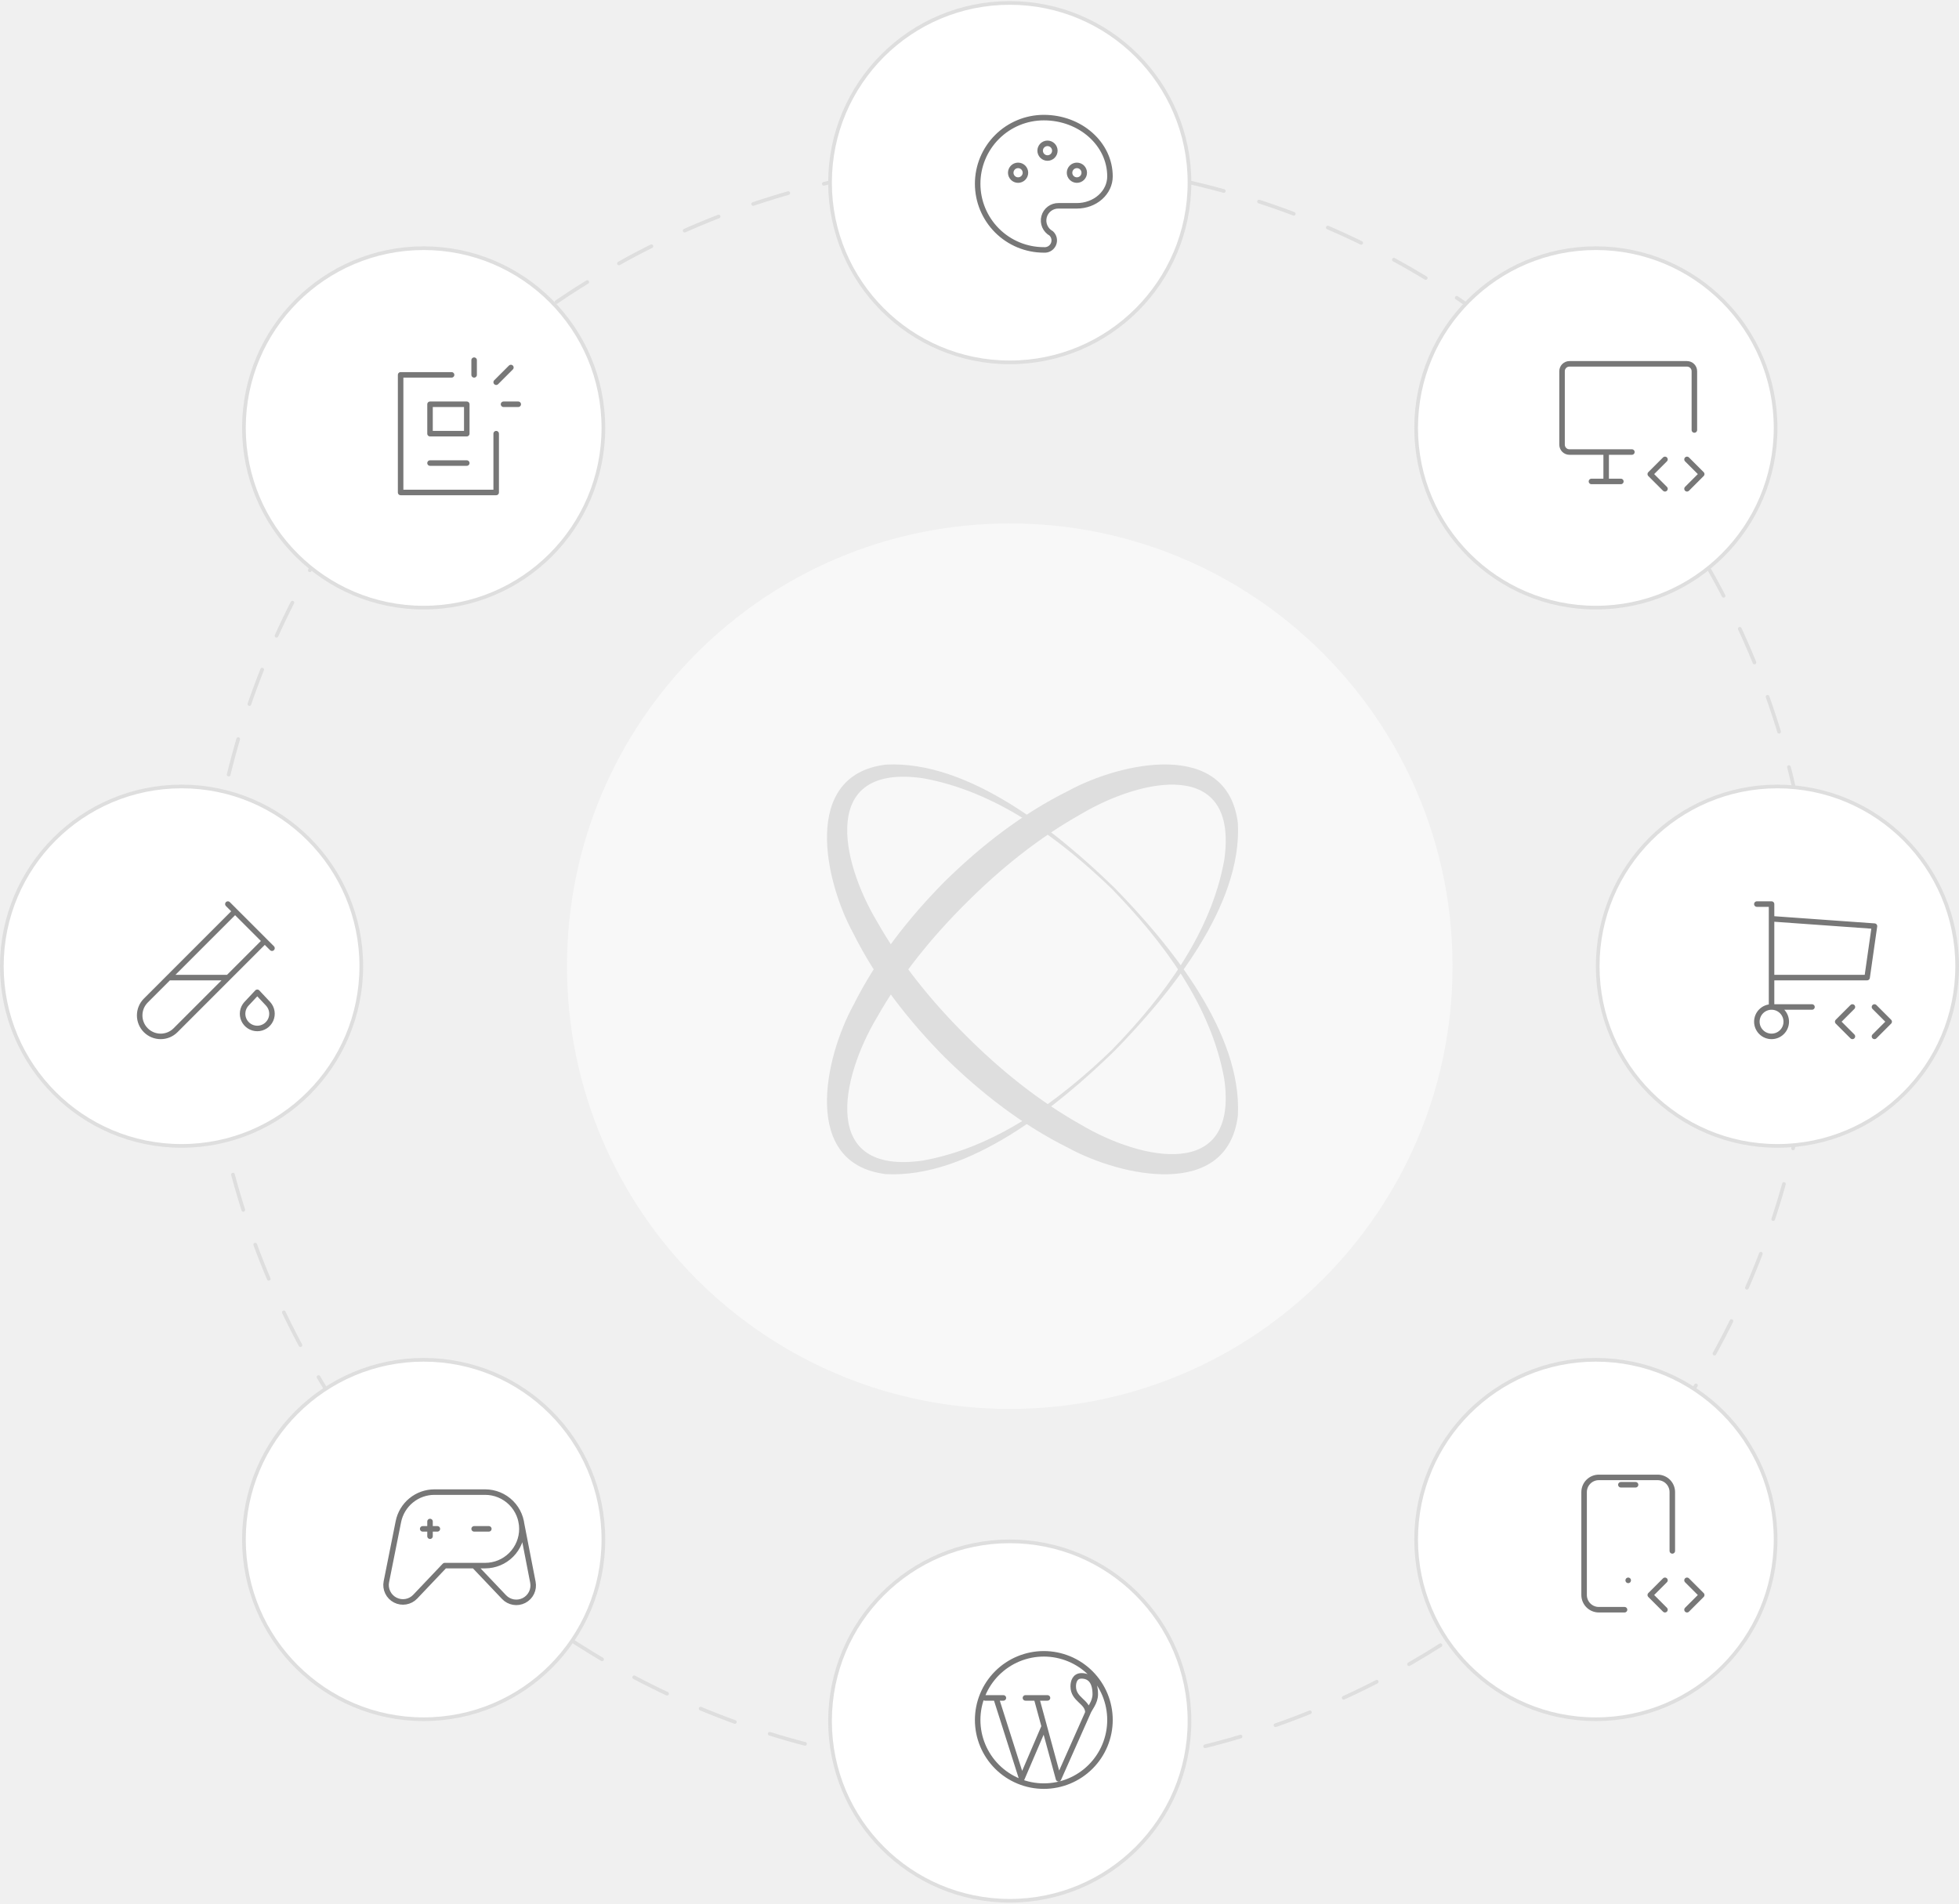
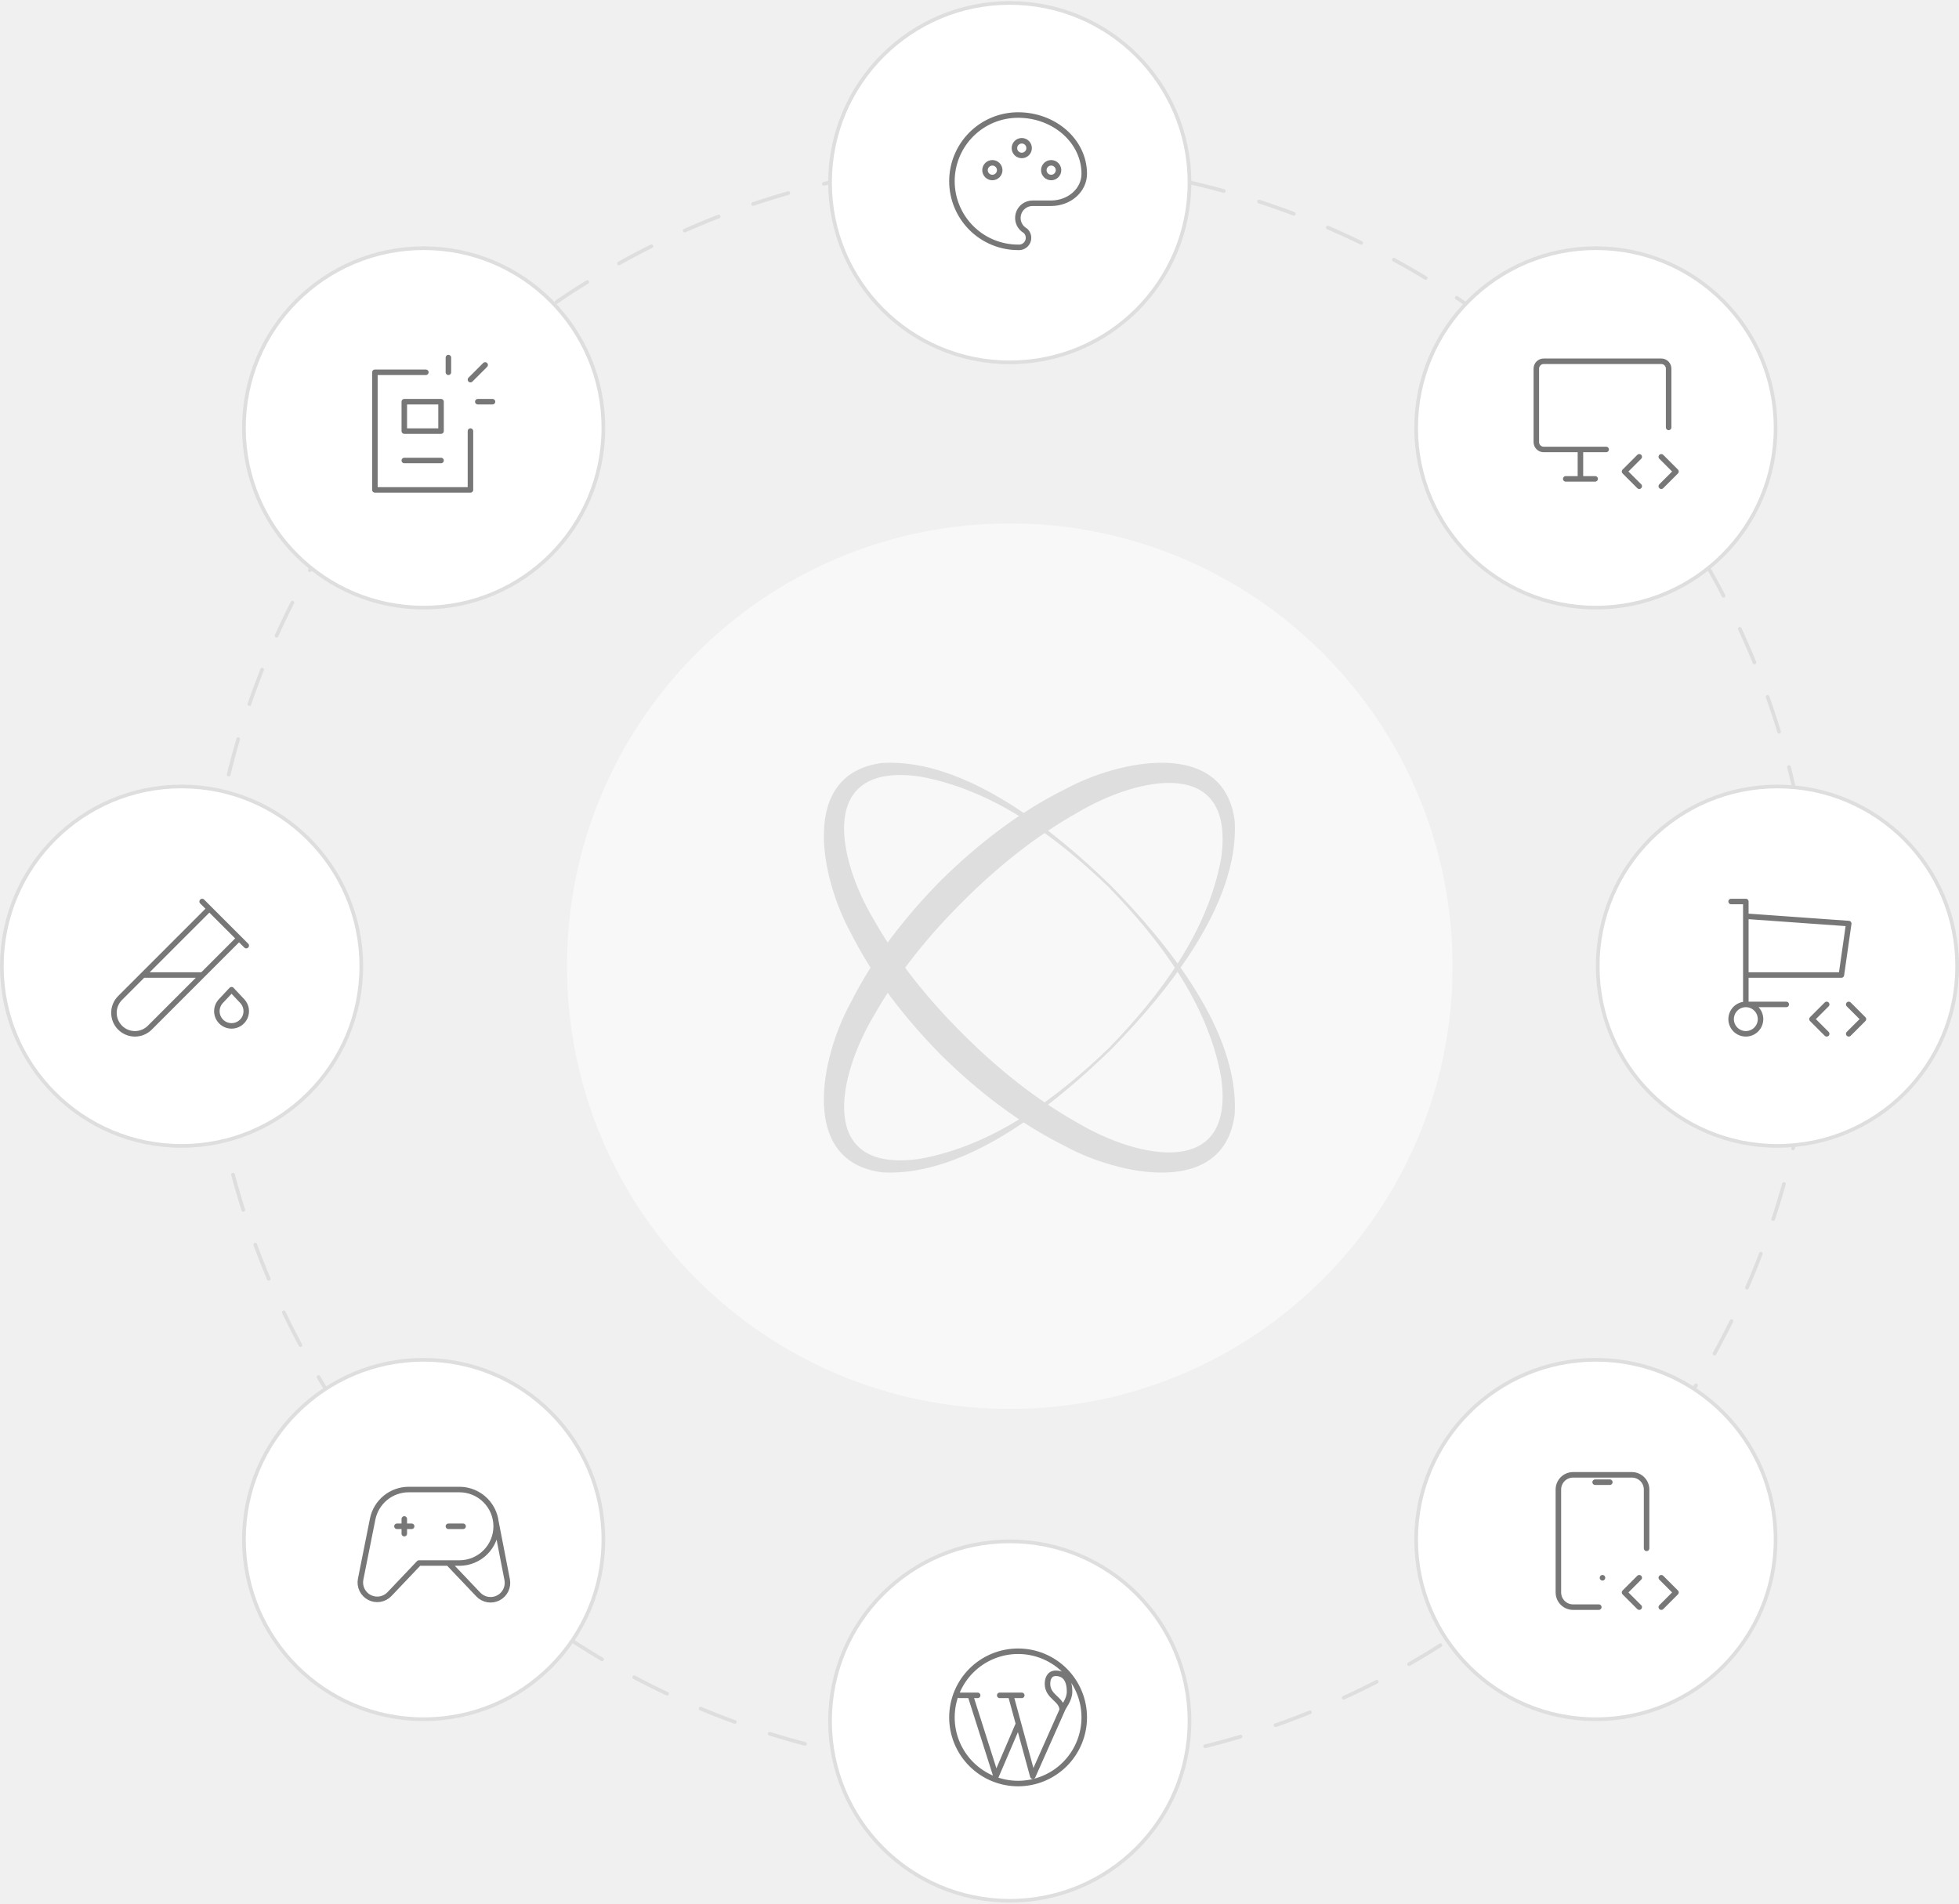
<svg xmlns="http://www.w3.org/2000/svg" width="533" height="518" viewBox="0 0 533 518" fill="none">
  <circle cx="274.733" cy="262.9" r="120.467" fill="#F8F8F8" />
  <circle cx="274.733" cy="262.9" r="218.767" stroke="#DEDEDE" stroke-linecap="round" stroke-dasharray="10 10" />
  <circle cx="483.6" cy="262.9" r="48.9" fill="white" stroke="#DEDEDE" />
  <circle cx="274.733" cy="468.3" r="48.9" fill="white" stroke="#DEDEDE" />
  <circle cx="49.4" cy="262.9" r="48.9" fill="white" stroke="#DEDEDE" />
  <circle cx="274.733" cy="49.7" r="48.9" fill="white" stroke="#DEDEDE" />
  <circle cx="434.2" cy="116.433" r="48.9" fill="white" stroke="#DEDEDE" />
  <circle cx="115.267" cy="116.433" r="48.9" fill="white" stroke="#DEDEDE" />
  <circle cx="115.267" cy="418.9" r="48.9" fill="white" stroke="#DEDEDE" />
  <circle cx="434.2" cy="418.9" r="48.9" fill="white" stroke="#DEDEDE" />
-   <path d="M303.206 241.547C318.248 256.916 338.015 280.973 336.795 303.591C333.916 326.577 304.953 320.13 290.696 312.357C278.051 306.078 266.919 297.39 256.984 287.631C247.207 277.716 238.493 266.619 232.188 254.016C224.404 239.819 217.93 210.911 240.98 208.055C263.626 206.817 287.818 226.569 303.206 241.547ZM302.702 242.049C288.333 228.186 271.107 215.361 251.127 211.758C223.004 207.721 228.749 234.242 238.572 250.67C245.034 262.124 253.49 272.519 262.831 281.809C272.149 291.133 282.565 299.553 294.056 306C310.475 315.758 337.142 321.558 333.076 293.486C329.459 273.567 316.601 256.392 302.691 242.06L302.702 242.049Z" fill="#DEDEDE" />
-   <path d="M303.206 285.981C287.795 300.981 263.67 320.688 240.979 319.473C217.93 316.606 224.392 287.721 232.187 273.512C238.493 260.898 247.206 249.801 256.984 239.897C266.918 230.138 278.051 221.45 290.696 215.171C304.942 207.409 333.927 200.951 336.794 223.937C338.037 246.522 318.225 270.634 303.206 285.981ZM302.702 285.479C316.601 271.159 329.47 253.972 333.087 234.053C337.13 206.015 310.531 211.747 294.067 221.54C282.576 227.986 272.16 236.406 262.842 245.73C253.501 255.02 245.045 265.404 238.583 276.869C228.794 293.241 222.981 319.83 251.138 315.781C271.118 312.179 288.344 299.353 302.713 285.49L302.702 285.479Z" fill="#DEDEDE" />
-   <path d="M284 68C279.226 68 274.648 66.104 271.272 62.728C267.896 59.352 266 54.774 266 50C266 45.226 267.896 40.648 271.272 37.272C274.648 33.896 279.226 32 284 32C293.94 32 302 39.164 302 48C302 50.12 301.052 52.156 299.364 53.656C297.676 55.156 295.386 56 293 56H288C287.108 55.986 286.236 56.27 285.524 56.808C284.812 57.346 284.301 58.107 284.071 58.969C283.841 59.831 283.906 60.745 284.255 61.566C284.605 62.388 285.219 63.068 286 63.5C286.399 63.868 286.673 64.353 286.783 64.885C286.893 65.417 286.833 65.97 286.613 66.467C286.392 66.963 286.021 67.378 285.553 67.653C285.084 67.928 284.541 68.049 284 68Z" stroke="#777777" stroke-width="1.5" stroke-linecap="round" stroke-linejoin="round" />
-   <path d="M275 47C275 47.53 275.211 48.039 275.586 48.414C275.961 48.789 276.47 49 277 49C277.53 49 278.039 48.789 278.414 48.414C278.789 48.039 279 47.53 279 47C279 46.47 278.789 45.961 278.414 45.586C278.039 45.211 277.53 45 277 45C276.47 45 275.961 45.211 275.586 45.586C275.211 45.961 275 46.47 275 47Z" stroke="#777777" stroke-width="1.5" stroke-linecap="round" stroke-linejoin="round" />
-   <path d="M283 41C283 41.53 283.211 42.039 283.586 42.414C283.961 42.789 284.47 43 285 43C285.53 43 286.039 42.789 286.414 42.414C286.789 42.039 287 41.53 287 41C287 40.47 286.789 39.961 286.414 39.586C286.039 39.211 285.53 39 285 39C284.47 39 283.961 39.211 283.586 39.586C283.211 39.961 283 40.47 283 41Z" stroke="#777777" stroke-width="1.5" stroke-linecap="round" stroke-linejoin="round" />
-   <path d="M291 47C291 47.53 291.211 48.039 291.586 48.414C291.961 48.789 292.47 49 293 49C293.53 49 294.039 48.789 294.414 48.414C294.789 48.039 295 47.53 295 47C295 46.47 294.789 45.961 294.414 45.586C294.039 45.211 293.53 45 293 45C292.47 45 291.961 45.211 291.586 45.586C291.211 45.961 291 46.47 291 47Z" stroke="#777777" stroke-width="1.5" stroke-linecap="round" stroke-linejoin="round" />
-   <path d="M444 123H427C426.47 123 425.961 122.789 425.586 122.414C425.211 122.039 425 121.53 425 121V101C425 100.47 425.211 99.961 425.586 99.586C425.961 99.211 426.47 99 427 99H459C459.53 99 460.039 99.211 460.414 99.586C460.789 99.961 461 100.47 461 101V117M433 131H441M437 123V131M459 133L463 129L459 125M453 125L449 129L453 133" stroke="#777777" stroke-width="1.5" stroke-linecap="round" stroke-linejoin="round" />
-   <path d="M482 274C483.061 274 484.078 274.421 484.828 275.172C485.579 275.922 486 276.939 486 278C486 279.061 485.579 280.078 484.828 280.828C484.078 281.579 483.061 282 482 282C480.939 282 479.922 281.579 479.172 280.828C478.421 280.078 478 279.061 478 278C478 276.939 478.421 275.922 479.172 275.172C479.922 274.421 480.939 274 482 274ZM482 274H493M482 274V246H478M482 250L510 252L508 266H482M510 282L514 278L510 274M504 274L500 278L504 282" stroke="#777777" stroke-width="1.5" stroke-linecap="round" stroke-linejoin="round" />
-   <path d="M442 438H435C433.939 438 432.922 437.579 432.172 436.828C431.421 436.078 431 435.061 431 434V406C431 404.939 431.421 403.922 432.172 403.172C432.922 402.421 433.939 402 435 402H451C452.061 402 453.078 402.421 453.828 403.172C454.579 403.922 455 404.939 455 406V422M459 438L463 434L459 430M453 430L449 434L453 438M441 404H445M443 430V430.02" stroke="#777777" stroke-width="1.5" stroke-linecap="round" stroke-linejoin="round" />
-   <path d="M122.866 102H109V134H135V118M127 126H117M129 102V98M135 104L139 100M137 110H141M117 118H127V110H117V118Z" stroke="#777777" stroke-width="1.5" stroke-linecap="round" stroke-linejoin="round" />
-   <path d="M72 256.08L47.756 280.328C47.225 280.859 46.596 281.28 45.902 281.567C45.209 281.854 44.466 282.002 43.716 282.002C42.2 282.002 40.747 281.4 39.675 280.329C38.603 279.258 38.001 277.804 38.001 276.289C38.001 274.773 38.602 273.32 39.674 272.248L63.918 248M46 266H62M62 246L74 258M70 270L73 273.2C73.509 273.777 73.841 274.489 73.956 275.251C74.07 276.012 73.963 276.79 73.646 277.492C73.329 278.193 72.817 278.788 72.17 279.206C71.523 279.624 70.77 279.846 70 279.846C69.23 279.846 68.477 279.624 67.83 279.206C67.183 278.788 66.671 278.193 66.354 277.492C66.037 276.79 65.93 276.012 66.044 275.251C66.159 274.489 66.491 273.777 67 273.2L70 270Z" stroke="#777777" stroke-width="1.5" stroke-linecap="round" stroke-linejoin="round" />
-   <path d="M129 426L137.14 434.568C137.826 435.289 138.726 435.769 139.708 435.935C140.689 436.101 141.697 435.944 142.582 435.488C143.466 435.032 144.179 434.302 144.613 433.406C145.048 432.511 145.18 431.499 144.99 430.522L141.79 414.058M117 414V418M115 416H119M129 416H133M132 406C134.652 406 137.196 407.054 139.071 408.929C140.946 410.804 142 413.348 142 416C142 418.652 140.946 421.196 139.071 423.071C137.196 424.946 134.652 426 132 426H121L112.97 434.454C112.283 435.177 111.38 435.658 110.396 435.823C109.413 435.988 108.402 435.829 107.517 435.369C106.631 434.91 105.919 434.176 105.488 433.276C105.056 432.377 104.928 431.362 105.124 430.384L108.392 414.038C108.846 411.771 110.071 409.731 111.859 408.266C113.647 406.8 115.888 405.999 118.2 406H132Z" stroke="#777777" stroke-width="1.5" stroke-linecap="round" stroke-linejoin="round" />
-   <path d="M279 462H285M268 462H273M282 462L288 484L296 466M296 466C296.354 464.944 298 463.272 298 461C298 457.44 296.448 456 294.25 456C292.454 456 292 457.624 292 458.858C292 462.518 296 462.974 296 466ZM271 462L278 484L284 470M266 468C266 470.364 266.466 472.704 267.37 474.888C268.275 477.072 269.601 479.056 271.272 480.728C272.944 482.399 274.928 483.725 277.112 484.63C279.296 485.534 281.636 486 284 486C286.364 486 288.704 485.534 290.888 484.63C293.072 483.725 295.056 482.399 296.728 480.728C298.399 479.056 299.725 477.072 300.63 474.888C301.534 472.704 302 470.364 302 468C302 465.636 301.534 463.296 300.63 461.112C299.725 458.928 298.399 456.944 296.728 455.272C295.056 453.601 293.072 452.275 290.888 451.37C288.704 450.466 286.364 450 284 450C281.636 450 279.296 450.466 277.112 451.37C274.928 452.275 272.944 453.601 271.272 455.272C269.601 456.944 268.275 458.928 267.37 461.112C266.466 463.296 266 465.636 266 468Z" stroke="#777777" stroke-width="1.5" stroke-linecap="round" stroke-linejoin="round" />
+   <path d="M302.356 241.084C317.398 256.453 337.165 280.509 335.945 303.127C333.066 326.113 304.103 319.667 289.846 311.893C277.201 305.614 266.069 296.926 256.134 287.167C246.357 277.253 237.643 266.155 231.338 253.553C223.554 239.355 217.08 210.447 240.13 207.592C262.776 206.354 286.967 226.106 302.356 241.084ZM301.852 241.586C287.483 227.723 270.257 214.897 250.277 211.295C222.154 207.257 227.899 233.779 237.722 250.207C244.184 261.661 252.64 272.055 261.981 281.346C271.299 290.669 281.715 299.09 293.206 305.536C309.625 315.295 336.292 321.094 332.226 293.023C328.609 273.104 315.751 255.928 301.841 241.597L301.852 241.586Z" fill="#DEDEDE" />
+   <path d="M302.356 285.517C286.945 300.518 262.82 320.225 240.129 319.009C217.08 316.143 223.542 287.257 231.337 273.048C237.643 260.434 246.356 249.337 256.134 239.434C266.068 229.675 277.201 220.987 289.846 214.708C304.092 206.945 333.077 200.488 335.944 223.474C337.187 246.058 317.375 270.171 302.356 285.517ZM301.852 285.015C315.751 270.695 328.62 253.509 332.237 233.59C336.28 205.551 309.681 211.284 293.217 221.076C281.726 227.522 271.31 235.943 261.991 245.267C252.651 254.557 244.195 264.94 237.733 276.405C227.944 292.778 222.131 319.366 250.288 315.318C270.268 311.715 287.494 298.889 301.863 285.026L301.852 285.015Z" fill="#DEDEDE" />
+   <path d="M277 67.3C272.226 67.3 267.648 65.404 264.272 62.028C260.896 58.652 259 54.074 259 49.3C259 44.526 260.896 39.948 264.272 36.572C267.648 33.197 272.226 31.3 277 31.3C286.94 31.3 295 38.464 295 47.3C295 49.42 294.052 51.456 292.364 52.956C290.676 54.456 288.386 55.3 286 55.3H281C280.108 55.286 279.236 55.57 278.524 56.108C277.812 56.646 277.301 57.407 277.071 58.269C276.841 59.131 276.906 60.045 277.255 60.867C277.605 61.688 278.219 62.368 279 62.8C279.399 63.169 279.673 63.653 279.783 64.185C279.893 64.717 279.833 65.27 279.613 65.767C279.392 66.263 279.021 66.678 278.553 66.953C278.084 67.228 277.541 67.35 277 67.3Z" stroke="#777777" stroke-width="1.5" stroke-linecap="round" stroke-linejoin="round" />
+   <path d="M268 46.3C268 46.831 268.211 47.339 268.586 47.714C268.961 48.089 269.47 48.3 270 48.3C270.53 48.3 271.039 48.089 271.414 47.714C271.789 47.339 272 46.831 272 46.3C272 45.77 271.789 45.261 271.414 44.886C271.039 44.511 270.53 44.3 270 44.3C269.47 44.3 268.961 44.511 268.586 44.886C268.211 45.261 268 45.77 268 46.3Z" stroke="#777777" stroke-width="1.5" stroke-linecap="round" stroke-linejoin="round" />
+   <path d="M276 40.3C276 40.831 276.211 41.339 276.586 41.714C276.961 42.089 277.47 42.3 278 42.3C278.53 42.3 279.039 42.089 279.414 41.714C279.789 41.339 280 40.831 280 40.3C280 39.77 279.789 39.261 279.414 38.886C279.039 38.511 278.53 38.3 278 38.3C277.47 38.3 276.961 38.511 276.586 38.886C276.211 39.261 276 39.77 276 40.3Z" stroke="#777777" stroke-width="1.5" stroke-linecap="round" stroke-linejoin="round" />
+   <path d="M284 46.3C284 46.831 284.211 47.339 284.586 47.714C284.961 48.089 285.47 48.3 286 48.3C286.53 48.3 287.039 48.089 287.414 47.714C287.789 47.339 288 46.831 288 46.3C288 45.77 287.789 45.261 287.414 44.886C287.039 44.511 286.53 44.3 286 44.3C285.47 44.3 284.961 44.511 284.586 44.886C284.211 45.261 284 45.77 284 46.3Z" stroke="#777777" stroke-width="1.5" stroke-linecap="round" stroke-linejoin="round" />
+   <path d="M437 122.3H420C419.47 122.3 418.961 122.089 418.586 121.714C418.211 121.339 418 120.83 418 120.3V100.3C418 99.77 418.211 99.261 418.586 98.886C418.961 98.511 419.47 98.3 420 98.3H452C452.53 98.3 453.039 98.511 453.414 98.886C453.789 99.261 454 99.77 454 100.3V116.3M426 130.3H434M430 122.3V130.3M452 132.3L456 128.3L452 124.3M446 124.3L442 128.3L446 132.3" stroke="#777777" stroke-width="1.5" stroke-linecap="round" stroke-linejoin="round" />
+   <path d="M475 273.3C476.061 273.3 477.078 273.721 477.828 274.472C478.579 275.222 479 276.239 479 277.3C479 278.361 478.579 279.378 477.828 280.128C477.078 280.879 476.061 281.3 475 281.3C473.939 281.3 472.922 280.879 472.172 280.128C471.421 279.378 471 278.361 471 277.3C471 276.239 471.421 275.222 472.172 274.472C472.922 273.721 473.939 273.3 475 273.3ZM475 273.3H486M475 273.3V245.3H471M475 249.3L503 251.3L501 265.3H475M503 281.3L507 277.3L503 273.3M497 273.3L493 277.3L497 281.3" stroke="#777777" stroke-width="1.5" stroke-linecap="round" stroke-linejoin="round" />
+   <path d="M435 437.3H428C426.939 437.3 425.922 436.879 425.172 436.128C424.421 435.378 424 434.361 424 433.3V405.3C424 404.239 424.421 403.222 425.172 402.472C425.922 401.721 426.939 401.3 428 401.3H444C445.061 401.3 446.078 401.721 446.828 402.472C447.579 403.222 448 404.239 448 405.3V421.3M452 437.3L456 433.3L452 429.3M446 429.3L442 433.3L446 437.3M434 403.3H438M436 429.3V429.32" stroke="#777777" stroke-width="1.5" stroke-linecap="round" stroke-linejoin="round" />
+   <path d="M115.866 101.3H102V133.3H128V117.3M120 125.3H110M122 101.3V97.3M128 103.3L132 99.3M130 109.3H134M110 117.3H120V109.3H110V117.3Z" stroke="#777777" stroke-width="1.5" stroke-linecap="round" stroke-linejoin="round" />
+   <path d="M65 255.38L40.756 279.628C40.225 280.159 39.596 280.58 38.902 280.867C38.209 281.154 37.466 281.302 36.716 281.302C35.2 281.302 33.747 280.701 32.675 279.629C31.603 278.558 31.001 277.104 31.001 275.589C31.001 274.073 31.602 272.62 32.674 271.548L56.918 247.3M39 265.3H55M55 245.3L67 257.3M63 269.3L66 272.5C66.509 273.077 66.841 273.789 66.956 274.551C67.07 275.312 66.963 276.09 66.646 276.792C66.329 277.493 65.817 278.088 65.17 278.506C64.523 278.924 63.77 279.146 63 279.146C62.23 279.146 61.477 278.924 60.83 278.506C60.183 278.088 59.671 277.493 59.354 276.792C59.038 276.09 58.93 275.312 59.044 274.551C59.159 273.789 59.491 273.077 60 272.5L63 269.3Z" stroke="#777777" stroke-width="1.5" stroke-linecap="round" stroke-linejoin="round" />
+   <path d="M122 425.3L130.14 433.868C130.826 434.589 131.726 435.069 132.708 435.235C133.689 435.401 134.697 435.244 135.582 434.788C136.466 434.332 137.179 433.602 137.613 432.706C138.048 431.811 138.18 430.799 137.99 429.822L134.79 413.358M110 413.3V417.3M108 415.3H112M122 415.3H126M125 405.3C127.652 405.3 130.196 406.354 132.071 408.229C133.946 410.104 135 412.648 135 415.3C135 417.952 133.946 420.496 132.071 422.371C130.196 424.246 127.652 425.3 125 425.3H114L105.97 433.754C105.283 434.477 104.38 434.958 103.396 435.123C102.413 435.288 101.402 435.129 100.517 434.669C99.631 434.21 98.919 433.476 98.487 432.576C98.056 431.677 97.928 430.662 98.124 429.684L101.392 413.338C101.846 411.071 103.071 409.031 104.859 407.566C106.647 406.1 108.888 405.3 111.2 405.3H125Z" stroke="#777777" stroke-width="1.5" stroke-linecap="round" stroke-linejoin="round" />
+   <path d="M272 461.3H278M261 461.3H266M275 461.3L281 483.3L289 465.3M289 465.3C289.354 464.244 291 462.572 291 460.3C291 456.74 289.448 455.3 287.25 455.3C285.454 455.3 285 456.924 285 458.158C285 461.818 289 462.274 289 465.3ZM264 461.3L271 483.3L277 469.3M259 467.3C259 469.664 259.466 472.004 260.37 474.188C261.275 476.372 262.601 478.357 264.272 480.028C265.944 481.699 267.928 483.025 270.112 483.93C272.296 484.834 274.636 485.3 277 485.3C279.364 485.3 281.704 484.834 283.888 483.93C286.072 483.025 288.056 481.699 289.728 480.028C291.399 478.357 292.725 476.372 293.63 474.188C294.534 472.004 295 469.664 295 467.3C295 464.936 294.534 462.596 293.63 460.412C292.725 458.228 291.399 456.244 289.728 454.572C288.056 452.901 286.072 451.575 283.888 450.67C281.704 449.766 279.364 449.3 277 449.3C274.636 449.3 272.296 449.766 270.112 450.67C267.928 451.575 265.944 452.901 264.272 454.572C262.601 456.244 261.275 458.228 260.37 460.412C259.466 462.596 259 464.936 259 467.3Z" stroke="#777777" stroke-width="1.5" stroke-linecap="round" stroke-linejoin="round" />
</svg>
